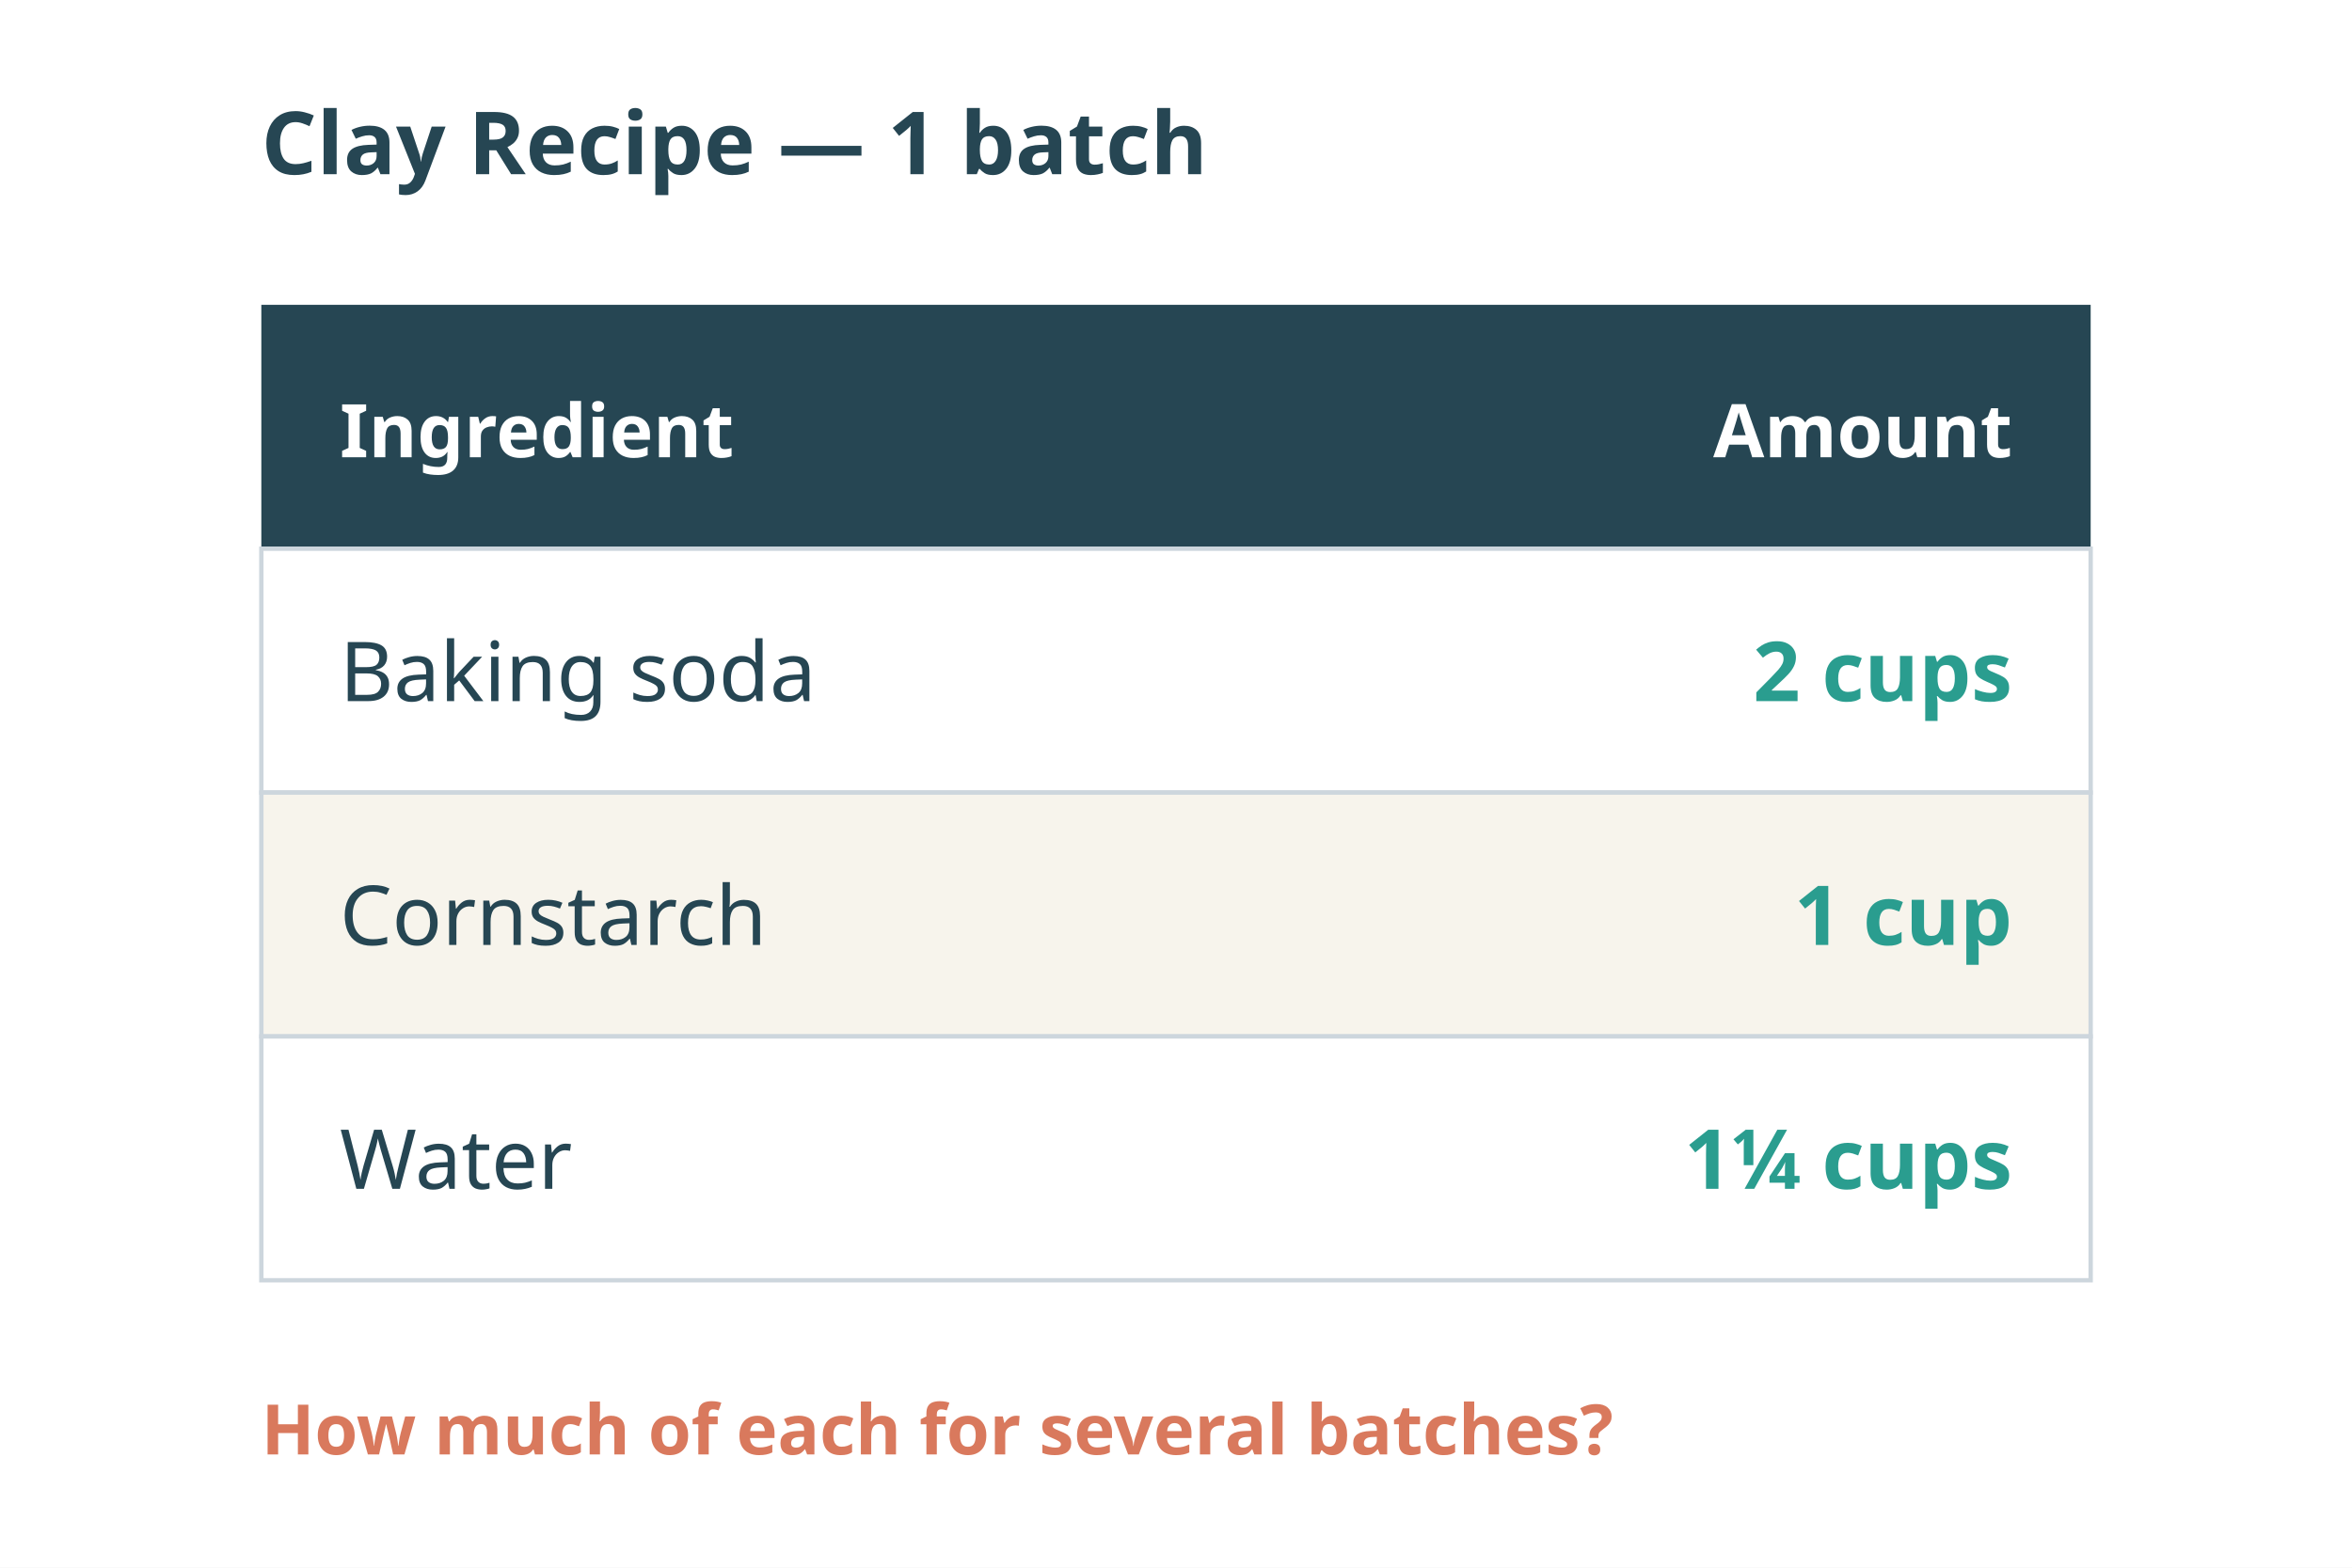
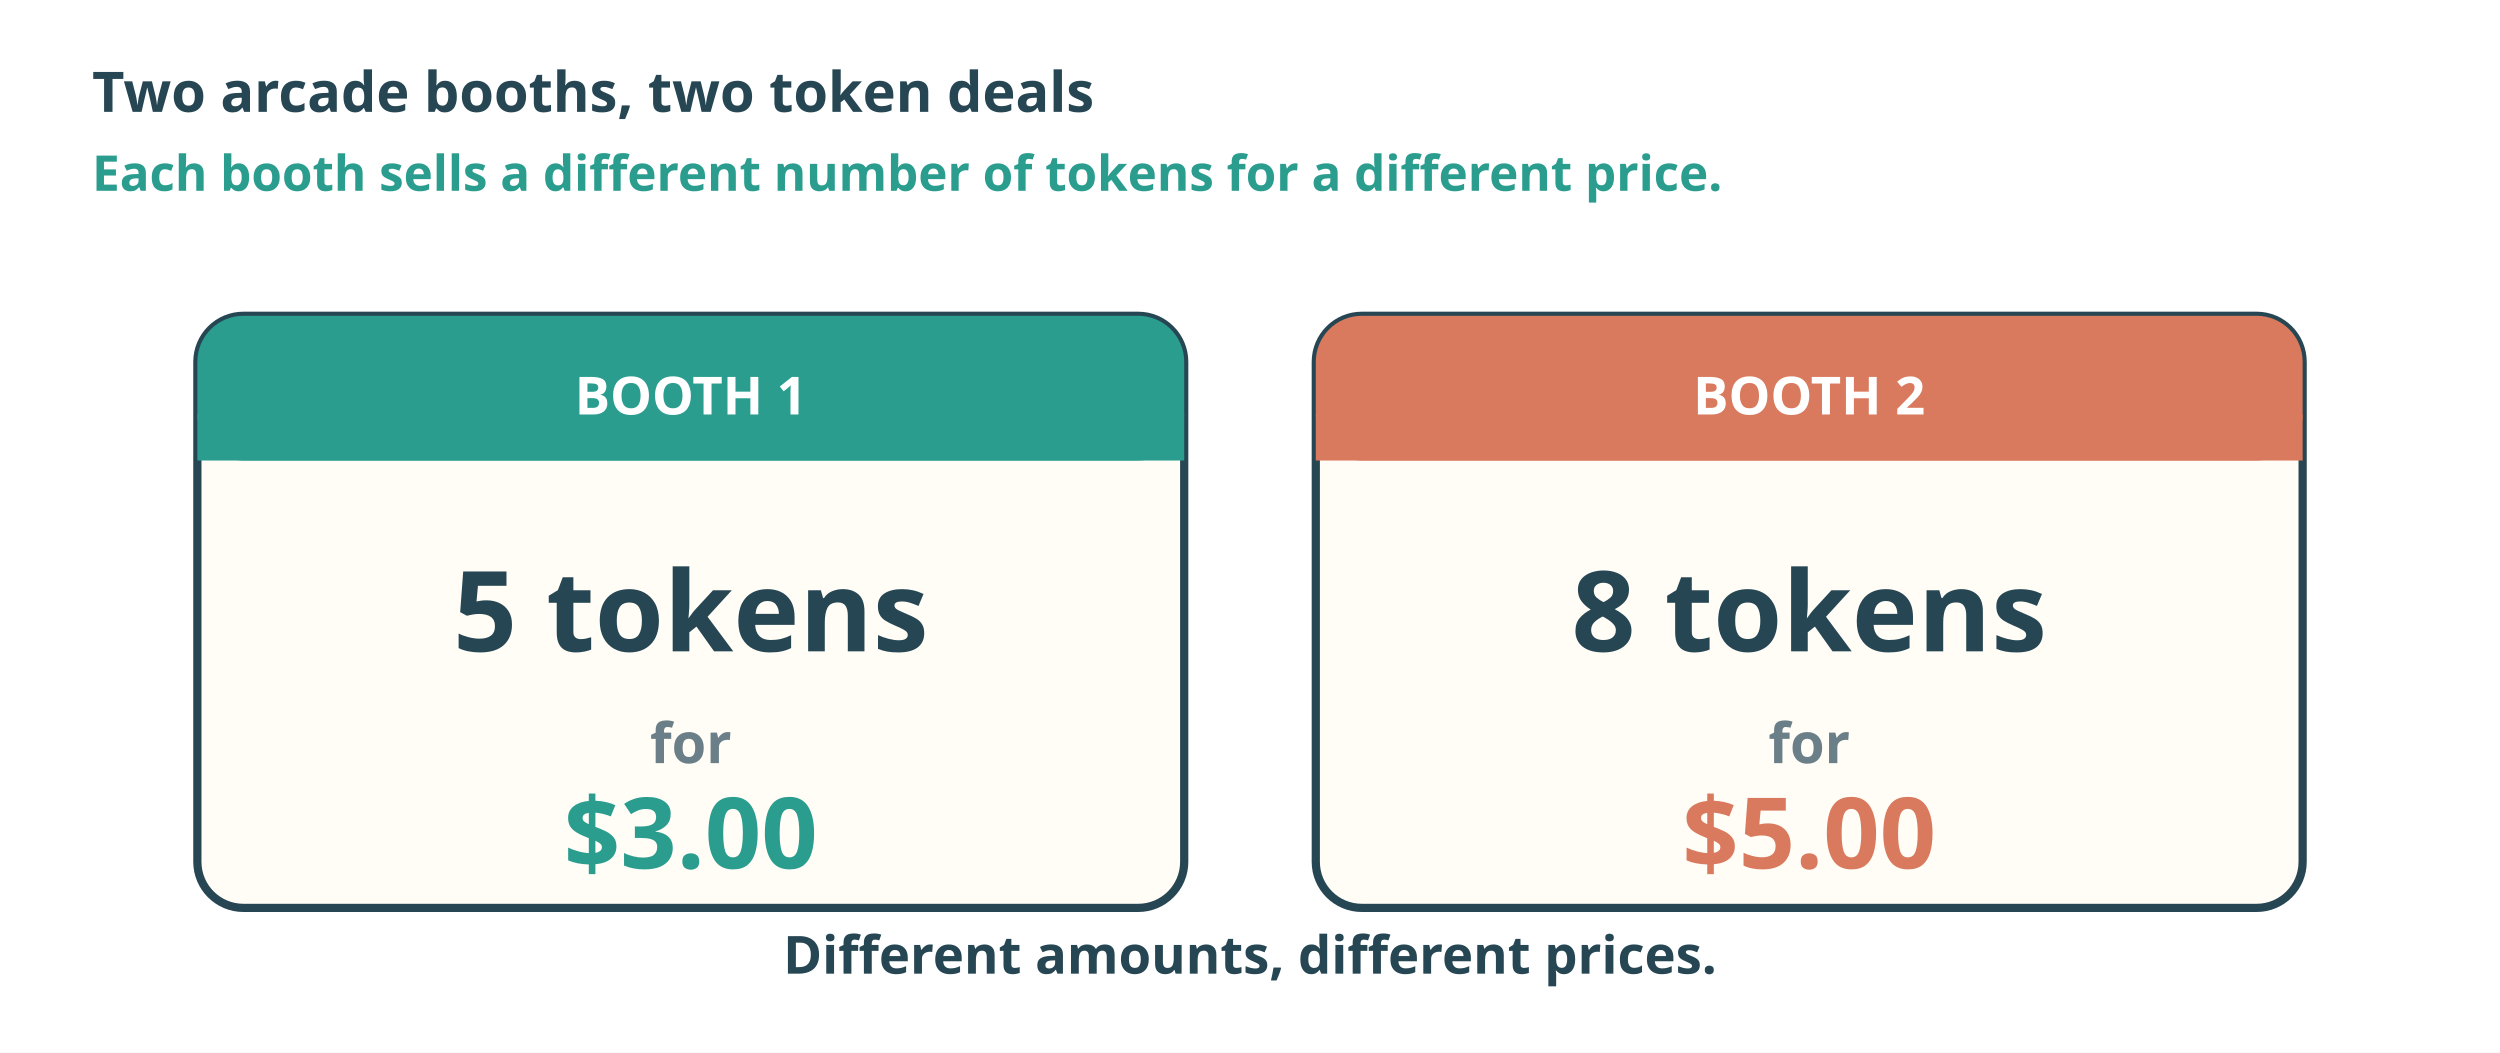
- <svg xmlns="http://www.w3.org/2000/svg" viewBox="0 0 540 360" role="img" font-family="'Hanken Grotesk','Segoe UI',sans-serif">
-   <rect width="540" height="360" fill="#ffffff" />
-   <text x="60" y="40" font-size="20" font-weight="800" fill="#264653">Clay Recipe — 1 batch</text>
-   <rect x="60" y="70" width="420" height="56" fill="#264653" />
-   <text x="78" y="105" font-size="17" font-weight="700" fill="#fff">Ingredient</text>
-   <text x="462" y="105" font-size="17" font-weight="700" fill="#fff" text-anchor="end">Amount</text>
-   <rect x="60" y="126" width="420" height="56" fill="#ffffff" stroke="#cdd6dd" />
-   <text x="78" y="161" font-size="19" fill="#264653">Baking soda</text>
-   <text x="462" y="161" font-size="19" font-weight="800" fill="#2a9d8f" text-anchor="end">2 cups</text>
-   <rect x="60" y="182" width="420" height="56" fill="#f7f4ec" stroke="#cdd6dd" />
-   <text x="78" y="217" font-size="19" fill="#264653">Cornstarch</text>
-   <text x="462" y="217" font-size="19" font-weight="800" fill="#2a9d8f" text-anchor="end">1 cup</text>
-   <rect x="60" y="238" width="420" height="56" fill="#ffffff" stroke="#cdd6dd" />
-   <text x="78" y="273" font-size="19" fill="#264653">Water</text>
-   <text x="462" y="273" font-size="19" font-weight="800" fill="#2a9d8f" text-anchor="end">1¼ cups</text>
-   <text x="60" y="334" font-size="16" fill="#d9795d" font-weight="700">How much of each for several batches?</text>
+ <svg xmlns="http://www.w3.org/2000/svg" viewBox="0 0 760 320" role="img" font-family="'Hanken Grotesk','Segoe UI',sans-serif">
+   <rect width="760" height="320" fill="#ffffff" />
+   <text x="28" y="34" font-size="17" font-weight="700" fill="#264653">Two arcade booths, two token deals</text>
+   <text x="28" y="58" font-size="15" font-weight="700" fill="#2a9d8f">Each booth sells a different number of tokens for a different price.</text>
+   <rect x="60" y="96" width="300" height="180" rx="14" fill="#fffdf6" stroke="#264653" stroke-width="2.5" />
+   <rect x="60" y="96" width="300" height="44" rx="14" fill="#2a9d8f" />
+   <rect x="60" y="126" width="300" height="14" fill="#2a9d8f" />
+   <text x="210" y="126" font-size="16" font-weight="800" fill="#ffffff" text-anchor="middle">BOOTH 1</text>
+   <text x="210" y="198" font-size="34" font-weight="800" fill="#264653" text-anchor="middle">5 tokens</text>
+   <text x="210" y="232" font-size="17" font-weight="700" fill="#6b7f88" text-anchor="middle">for</text>
+   <text x="210" y="264" font-size="30" font-weight="800" fill="#2a9d8f" text-anchor="middle">$3.00</text>
+   <rect x="400" y="96" width="300" height="180" rx="14" fill="#fffdf6" stroke="#264653" stroke-width="2.5" />
+   <rect x="400" y="96" width="300" height="44" rx="14" fill="#d9795d" />
+   <rect x="400" y="126" width="300" height="14" fill="#d9795d" />
+   <text x="550" y="126" font-size="16" font-weight="800" fill="#ffffff" text-anchor="middle">BOOTH 2</text>
+   <text x="550" y="198" font-size="34" font-weight="800" fill="#264653" text-anchor="middle">8 tokens</text>
+   <text x="550" y="232" font-size="17" font-weight="700" fill="#6b7f88" text-anchor="middle">for</text>
+   <text x="550" y="264" font-size="30" font-weight="800" fill="#d9795d" text-anchor="middle">$5.00</text>
+   <text x="380" y="296" font-size="16" font-weight="700" fill="#264653" text-anchor="middle">Different amounts, different prices.</text>
</svg>
